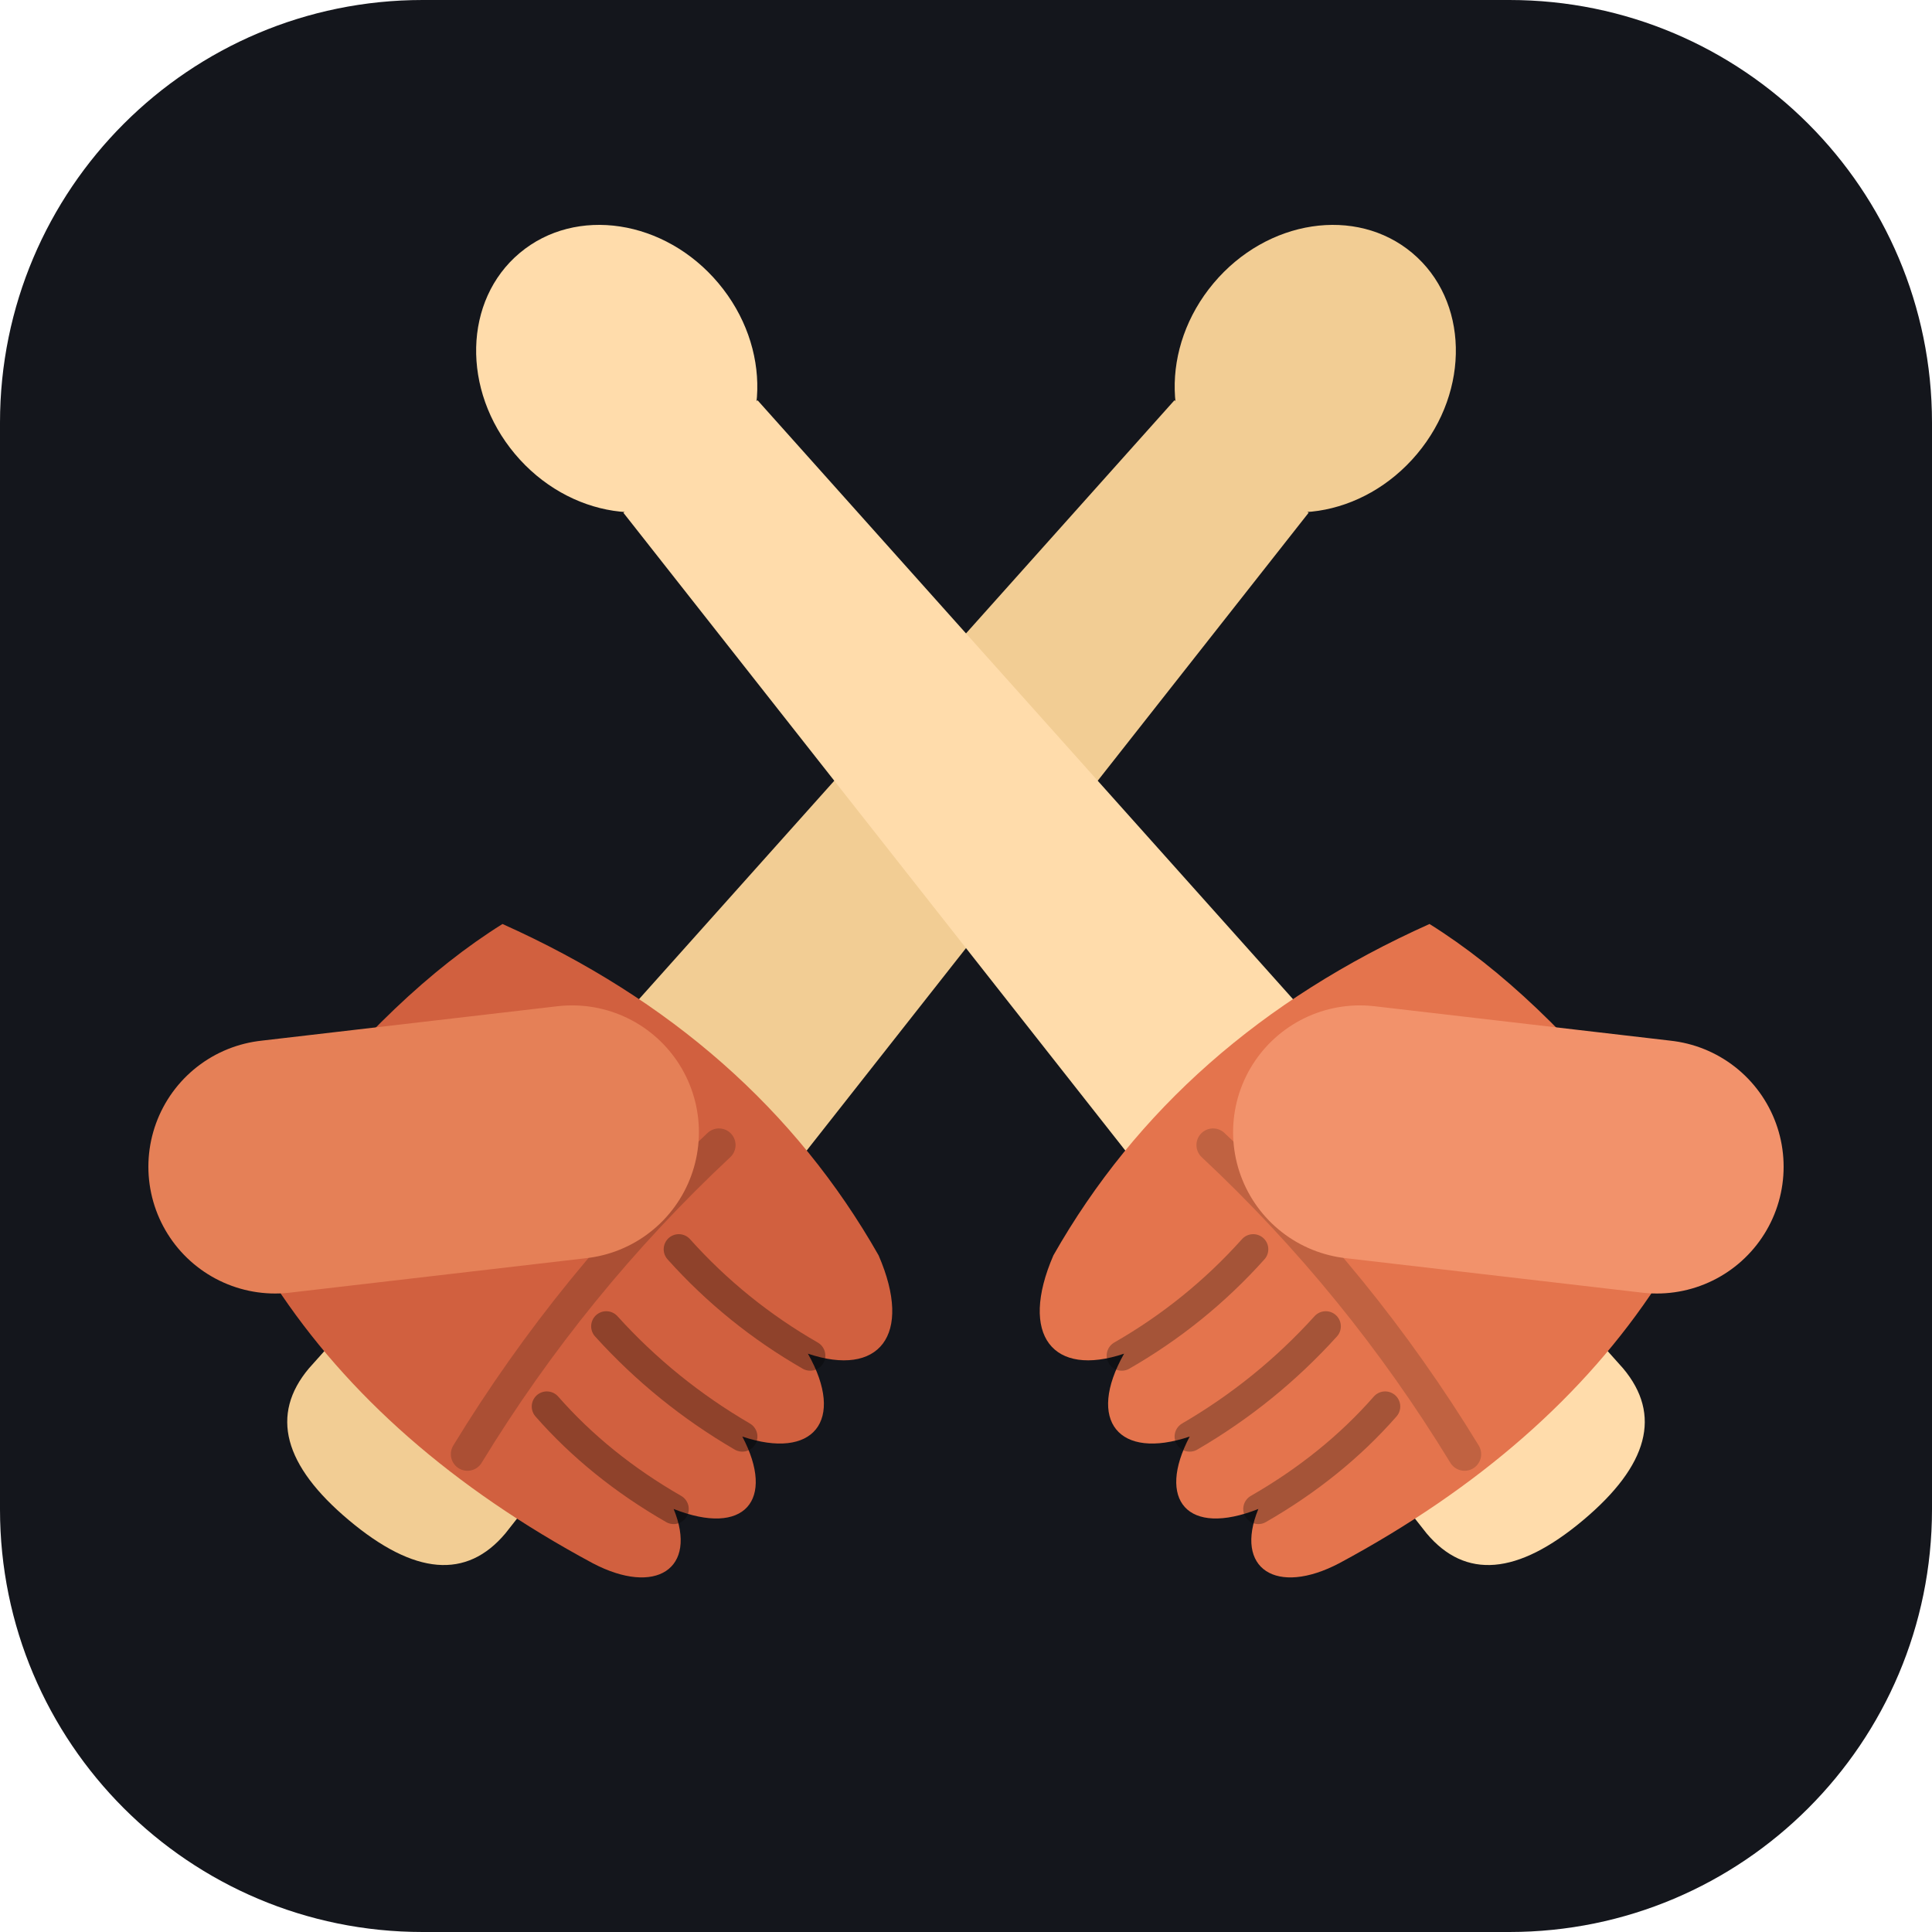
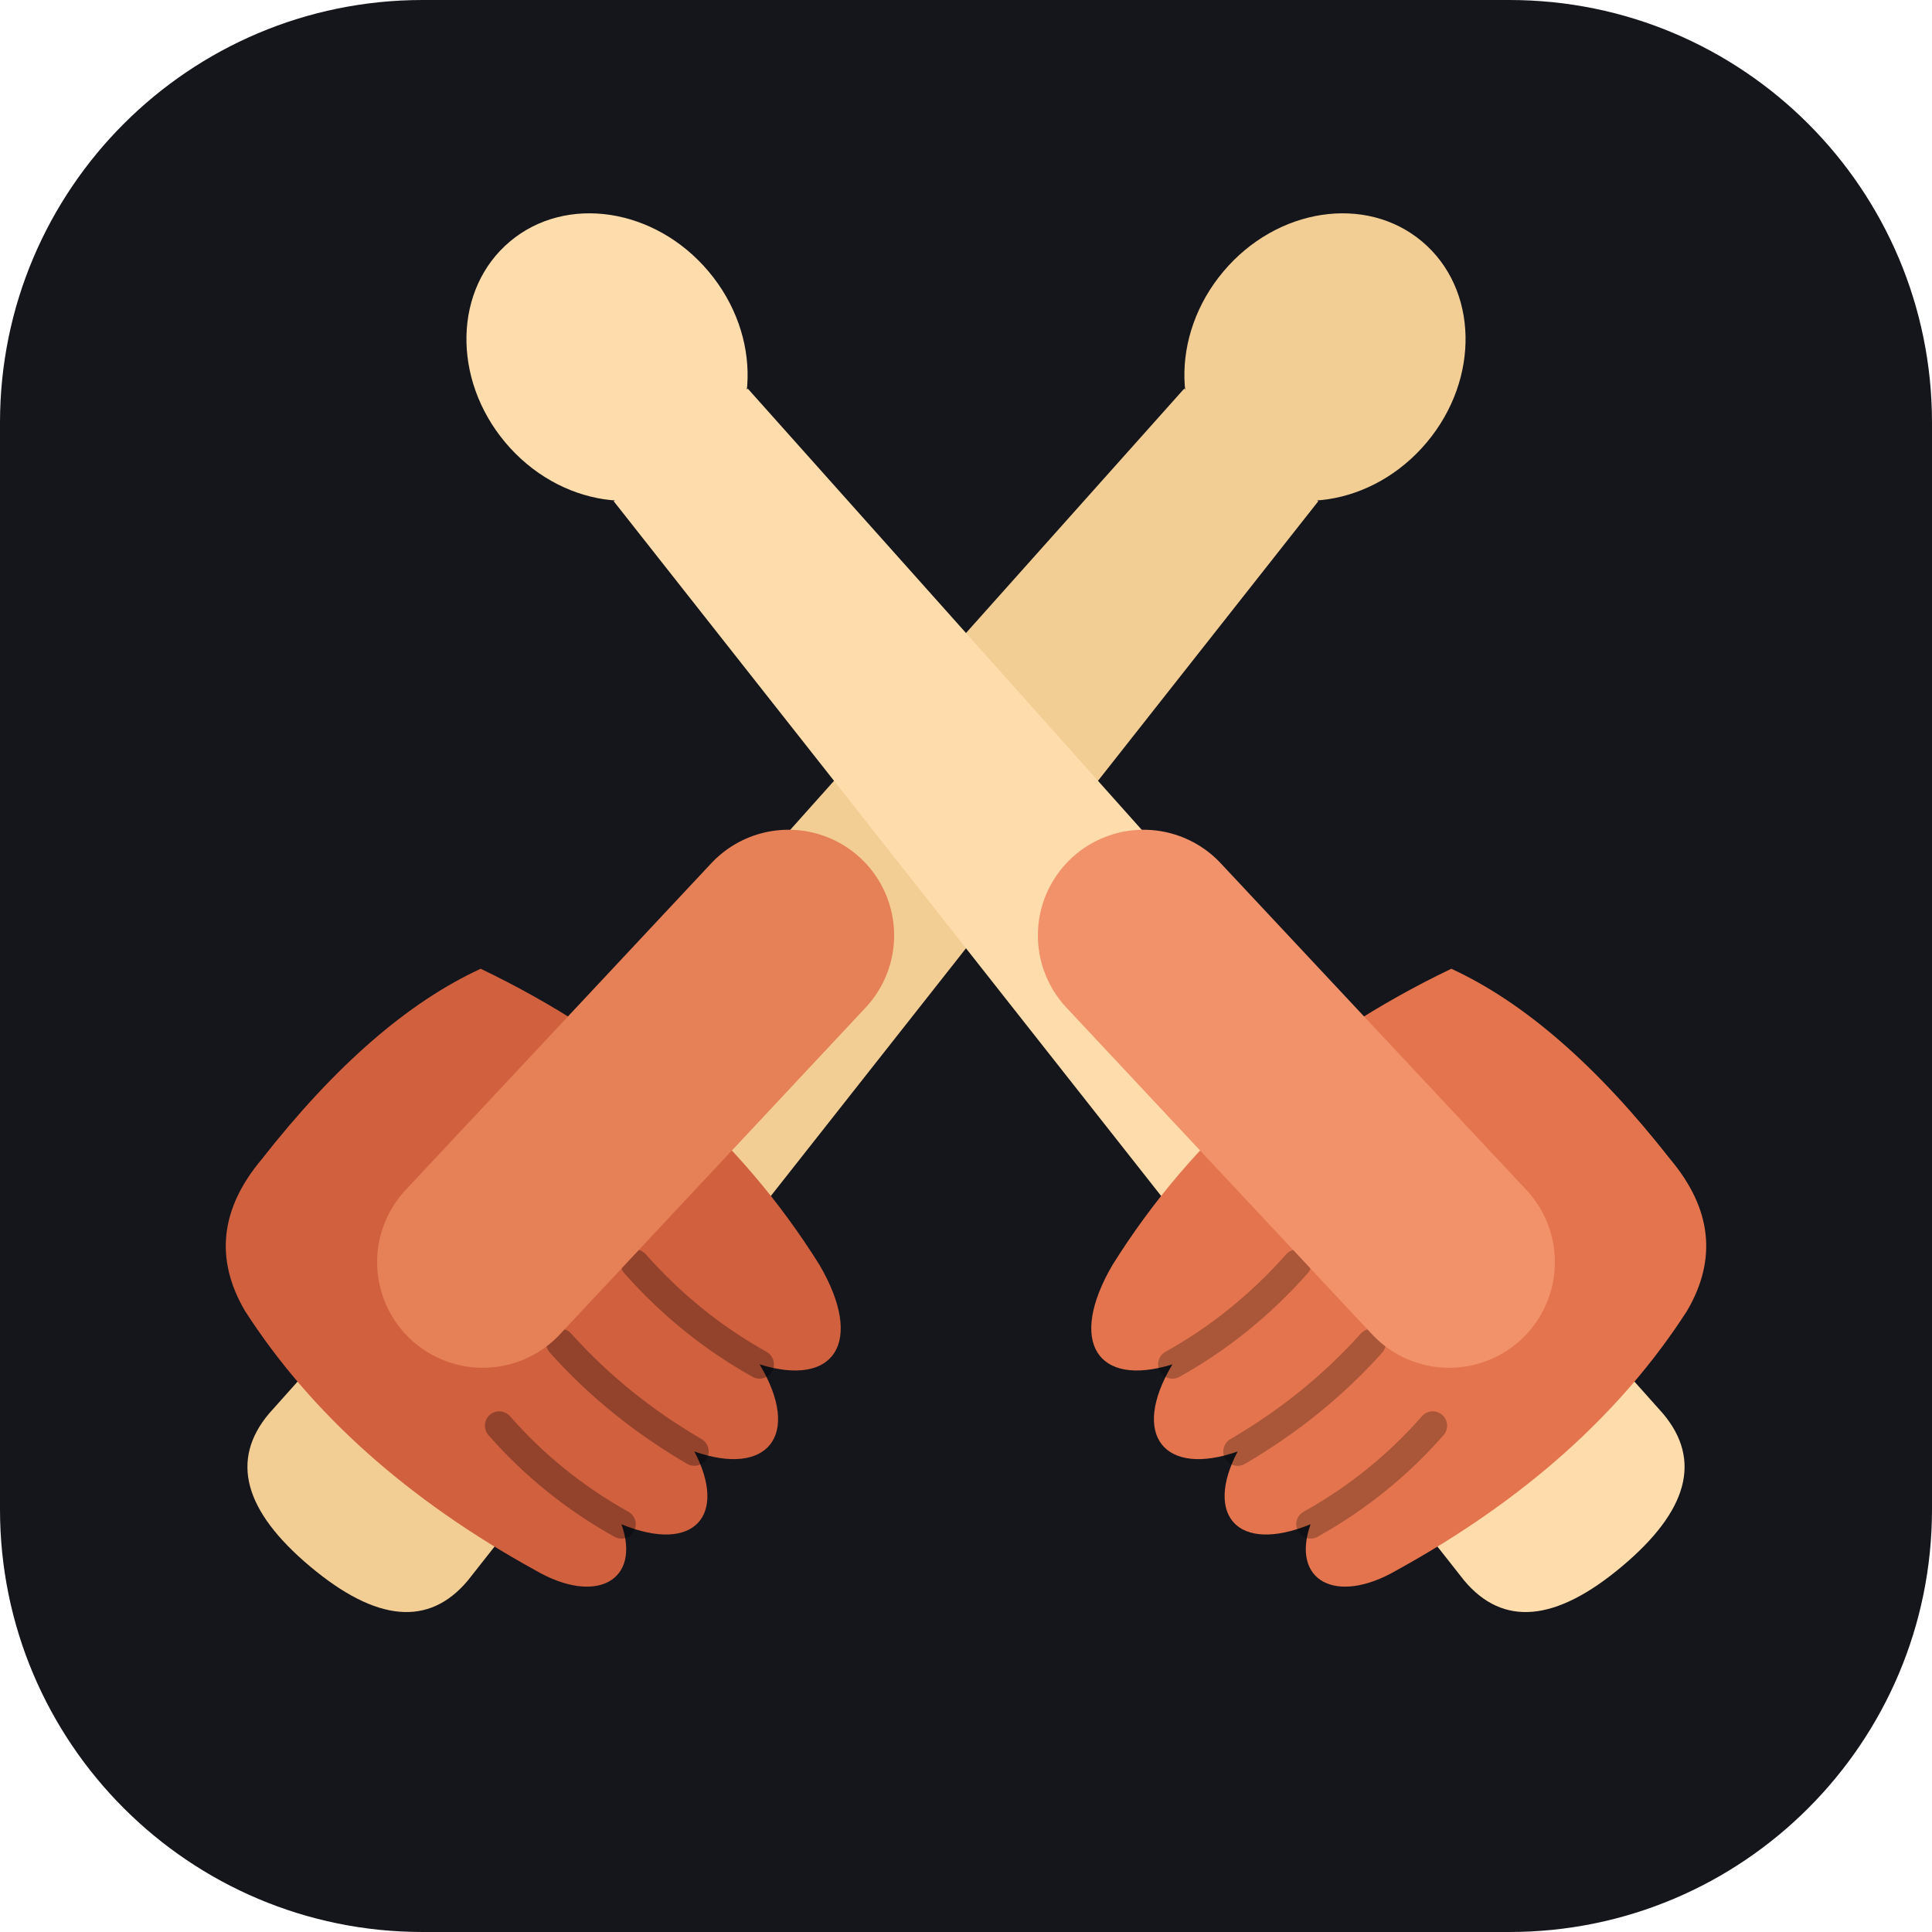
<svg xmlns="http://www.w3.org/2000/svg" viewBox="0 0 64 64" width="64" height="64" role="img" aria-label="Stickhands">
  <rect width="64" height="64" rx="14" fill="#14161c" />
  <g transform="rotate(40 32 26)">
-     <ellipse cx="32" cy="8" rx="4.4" ry="5" fill="#f2cd94" />
-     <path d="M29.1 11.8h5.8l1.35 43q0 3-4.25 3t-4.25-3z" fill="#f2cd94" />
-     <path fill="#d1603f" d="M23.2 39.4Q32 36.9 39.8 39.8C42.4 41.1 42.4 42.9 40.1 43.8C42.5 44.7 42.5 46.4 40.2 47.3C42.4 48.2 42.4 49.8 40 50.6C41.9 51.6 41.4 53.2 39.1 53.7Q31.4 55.3 25.1 53.4Q22.1 52.4 22.1 49.2Q21.9 43.4 23.2 39.4Z" />
-     <g stroke="rgba(0,0,0,.32)" stroke-width="1" stroke-linecap="round" fill="none">
-       <path d="M34.6 43.9Q37.4 44.3 40.2 43.8" />
-       <path d="M34.4 47.4Q37.3 47.8 40.2 47.3" />
-       <path d="M34.6 50.7Q37.2 51.1 40 50.6" />
+     <ellipse cx="32" cy="7.5" rx="4.4" ry="5" fill="#f2cd94" />
+     <path d="M29.1 11.3h5.8l1.4 45.5q0 3-4.3 3t-4.3-3z" fill="#f2cd94" />
+     <path fill="#d1603f" d="M23.6 41Q31.4 39 38.5 41.3C41.3 42.3 41.5 44.1 39.1 45.1C41.7 46 41.7 47.8 39.3 48.7C41.5 49.6 41.5 51.3 39 52.1C40.7 53.1 40.1 54.7 37.8 55.1Q30.7 56.5 24.9 54.7Q22.1 53.7 22.1 50.5Q21.9 44.6 23.6 41Z" />
+     <g stroke="rgba(0,0,0,.3)" stroke-width=".95" stroke-linecap="round" fill="none">
+       <path d="M33.8 45.2Q36.5 45.6 39.1 45.1" />
+       <path d="M33.6 48.8Q36.4 49.2 39.3 48.7" />
+       <path d="M33.8 52.2Q36.4 52.6 39 52.1" />
    </g>
-     <path d="M33.4 40.4Q32.6 47 33.6 53.6" stroke="rgba(0,0,0,.18)" stroke-width="1.1" stroke-linecap="round" fill="none" />
-     <path d="M22.6 50.4 29.4 43.2" stroke="#e58057" stroke-width="8.4" stroke-linecap="round" fill="none" />
+     <path d="M29.9 48.4 30.7 33.6" stroke="#e58057" stroke-width="7" stroke-linecap="round" fill="none" />
  </g>
  <g transform="translate(64 0) scale(-1 1) rotate(40 32 26)">
-     <ellipse cx="32" cy="8" rx="4.4" ry="5" fill="#ffdcab" />
-     <path d="M29.1 11.8h5.8l1.35 43q0 3-4.25 3t-4.25-3z" fill="#ffdcab" />
-     <path fill="#e4744d" d="M23.2 39.4Q32 36.9 39.8 39.8C42.4 41.1 42.4 42.9 40.1 43.8C42.5 44.7 42.5 46.4 40.2 47.3C42.4 48.2 42.4 49.8 40 50.6C41.9 51.6 41.4 53.2 39.1 53.7Q31.4 55.3 25.1 53.4Q22.1 52.4 22.1 49.2Q21.9 43.4 23.2 39.4Z" />
-     <g stroke="rgba(0,0,0,.28)" stroke-width="1" stroke-linecap="round" fill="none">
-       <path d="M34.6 43.9Q37.4 44.3 40.2 43.8" />
-       <path d="M34.4 47.4Q37.3 47.8 40.2 47.3" />
-       <path d="M34.6 50.7Q37.2 51.1 40 50.6" />
+     <ellipse cx="32" cy="7.5" rx="4.4" ry="5" fill="#ffdcab" />
+     <path d="M29.1 11.3h5.8l1.4 45.5q0 3-4.3 3t-4.3-3z" fill="#ffdcab" />
+     <path fill="#e4744d" d="M23.6 41Q31.4 39 38.5 41.3C41.3 42.3 41.5 44.1 39.1 45.1C41.7 46 41.7 47.8 39.3 48.7C41.5 49.6 41.5 51.3 39 52.1C40.7 53.1 40.1 54.7 37.8 55.1Q30.7 56.5 24.9 54.7Q22.1 53.7 22.1 50.5Q21.9 44.6 23.6 41Z" />
+     <g stroke="rgba(0,0,0,.26)" stroke-width=".95" stroke-linecap="round" fill="none">
+       <path d="M33.8 45.2Q36.5 45.6 39.1 45.1" />
+       <path d="M33.6 48.8Q36.4 49.2 39.3 48.7" />
+       <path d="M33.8 52.2Q36.4 52.6 39 52.1" />
    </g>
-     <path d="M33.4 40.4Q32.6 47 33.6 53.6" stroke="rgba(0,0,0,.16)" stroke-width="1.1" stroke-linecap="round" fill="none" />
-     <path d="M22.6 50.4 29.4 43.2" stroke="#f2926b" stroke-width="8.4" stroke-linecap="round" fill="none" />
+     <path d="M29.9 48.4 30.7 33.6" stroke="#f2926b" stroke-width="7" stroke-linecap="round" fill="none" />
  </g>
</svg>
